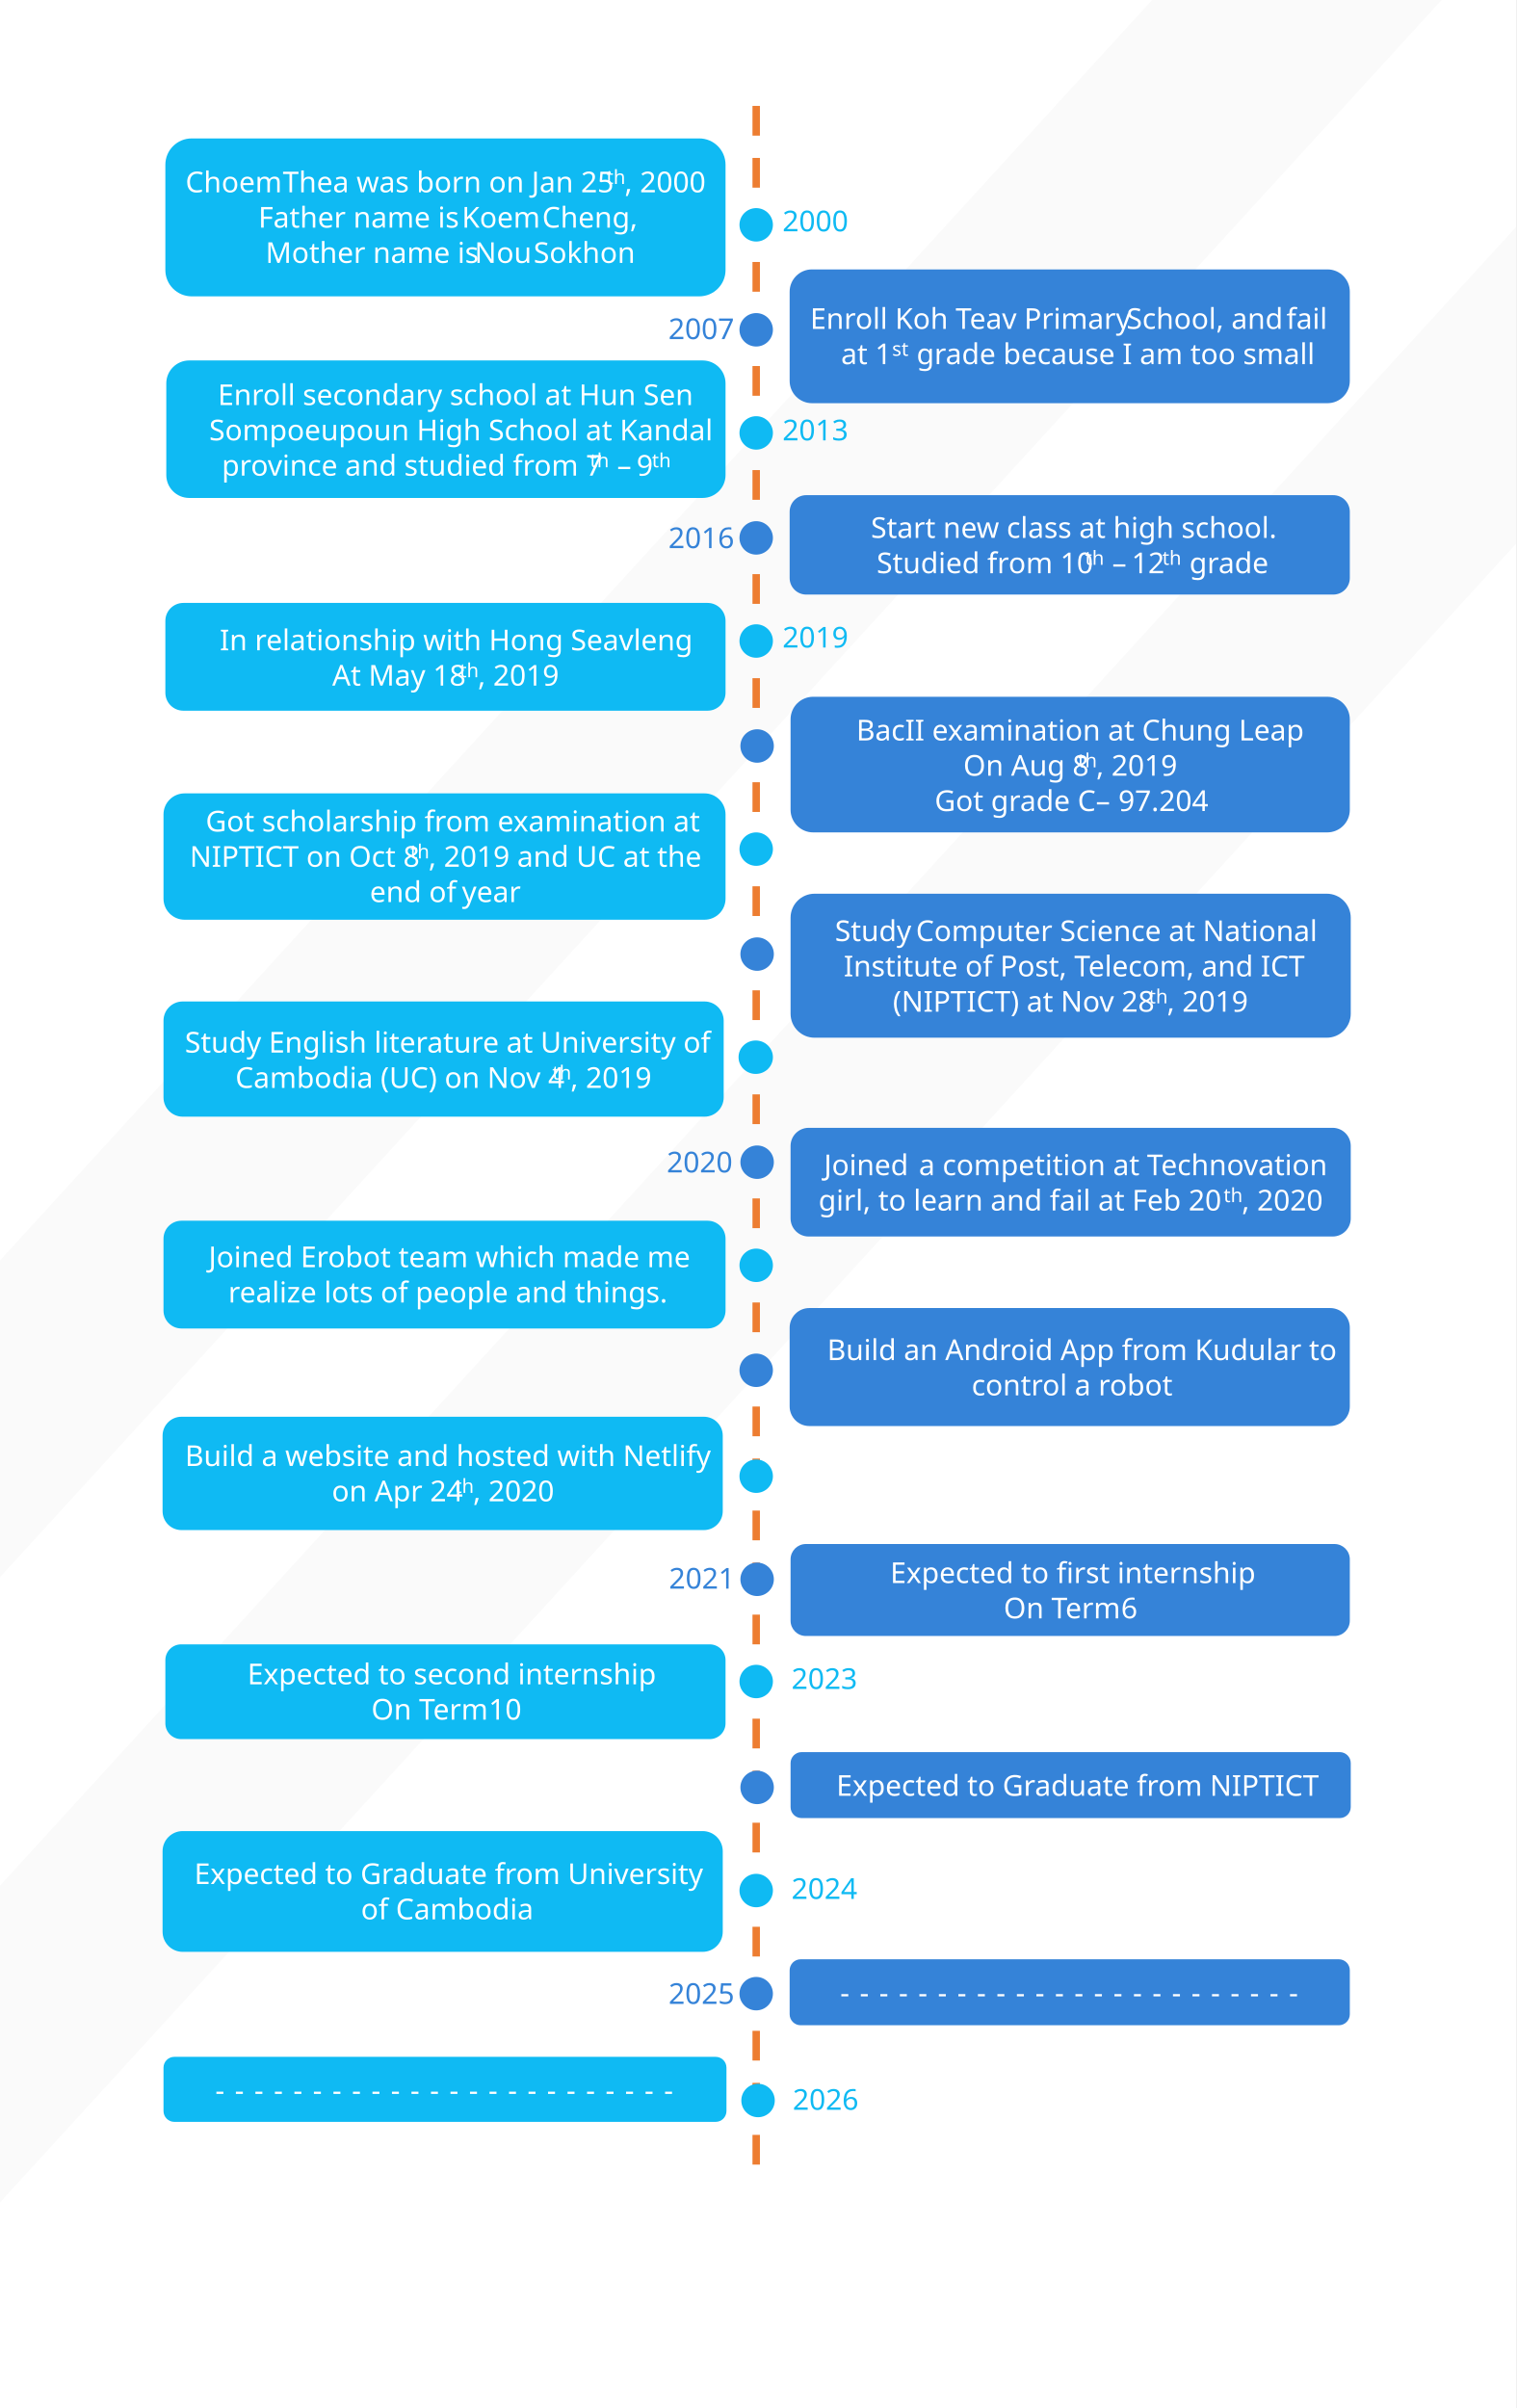
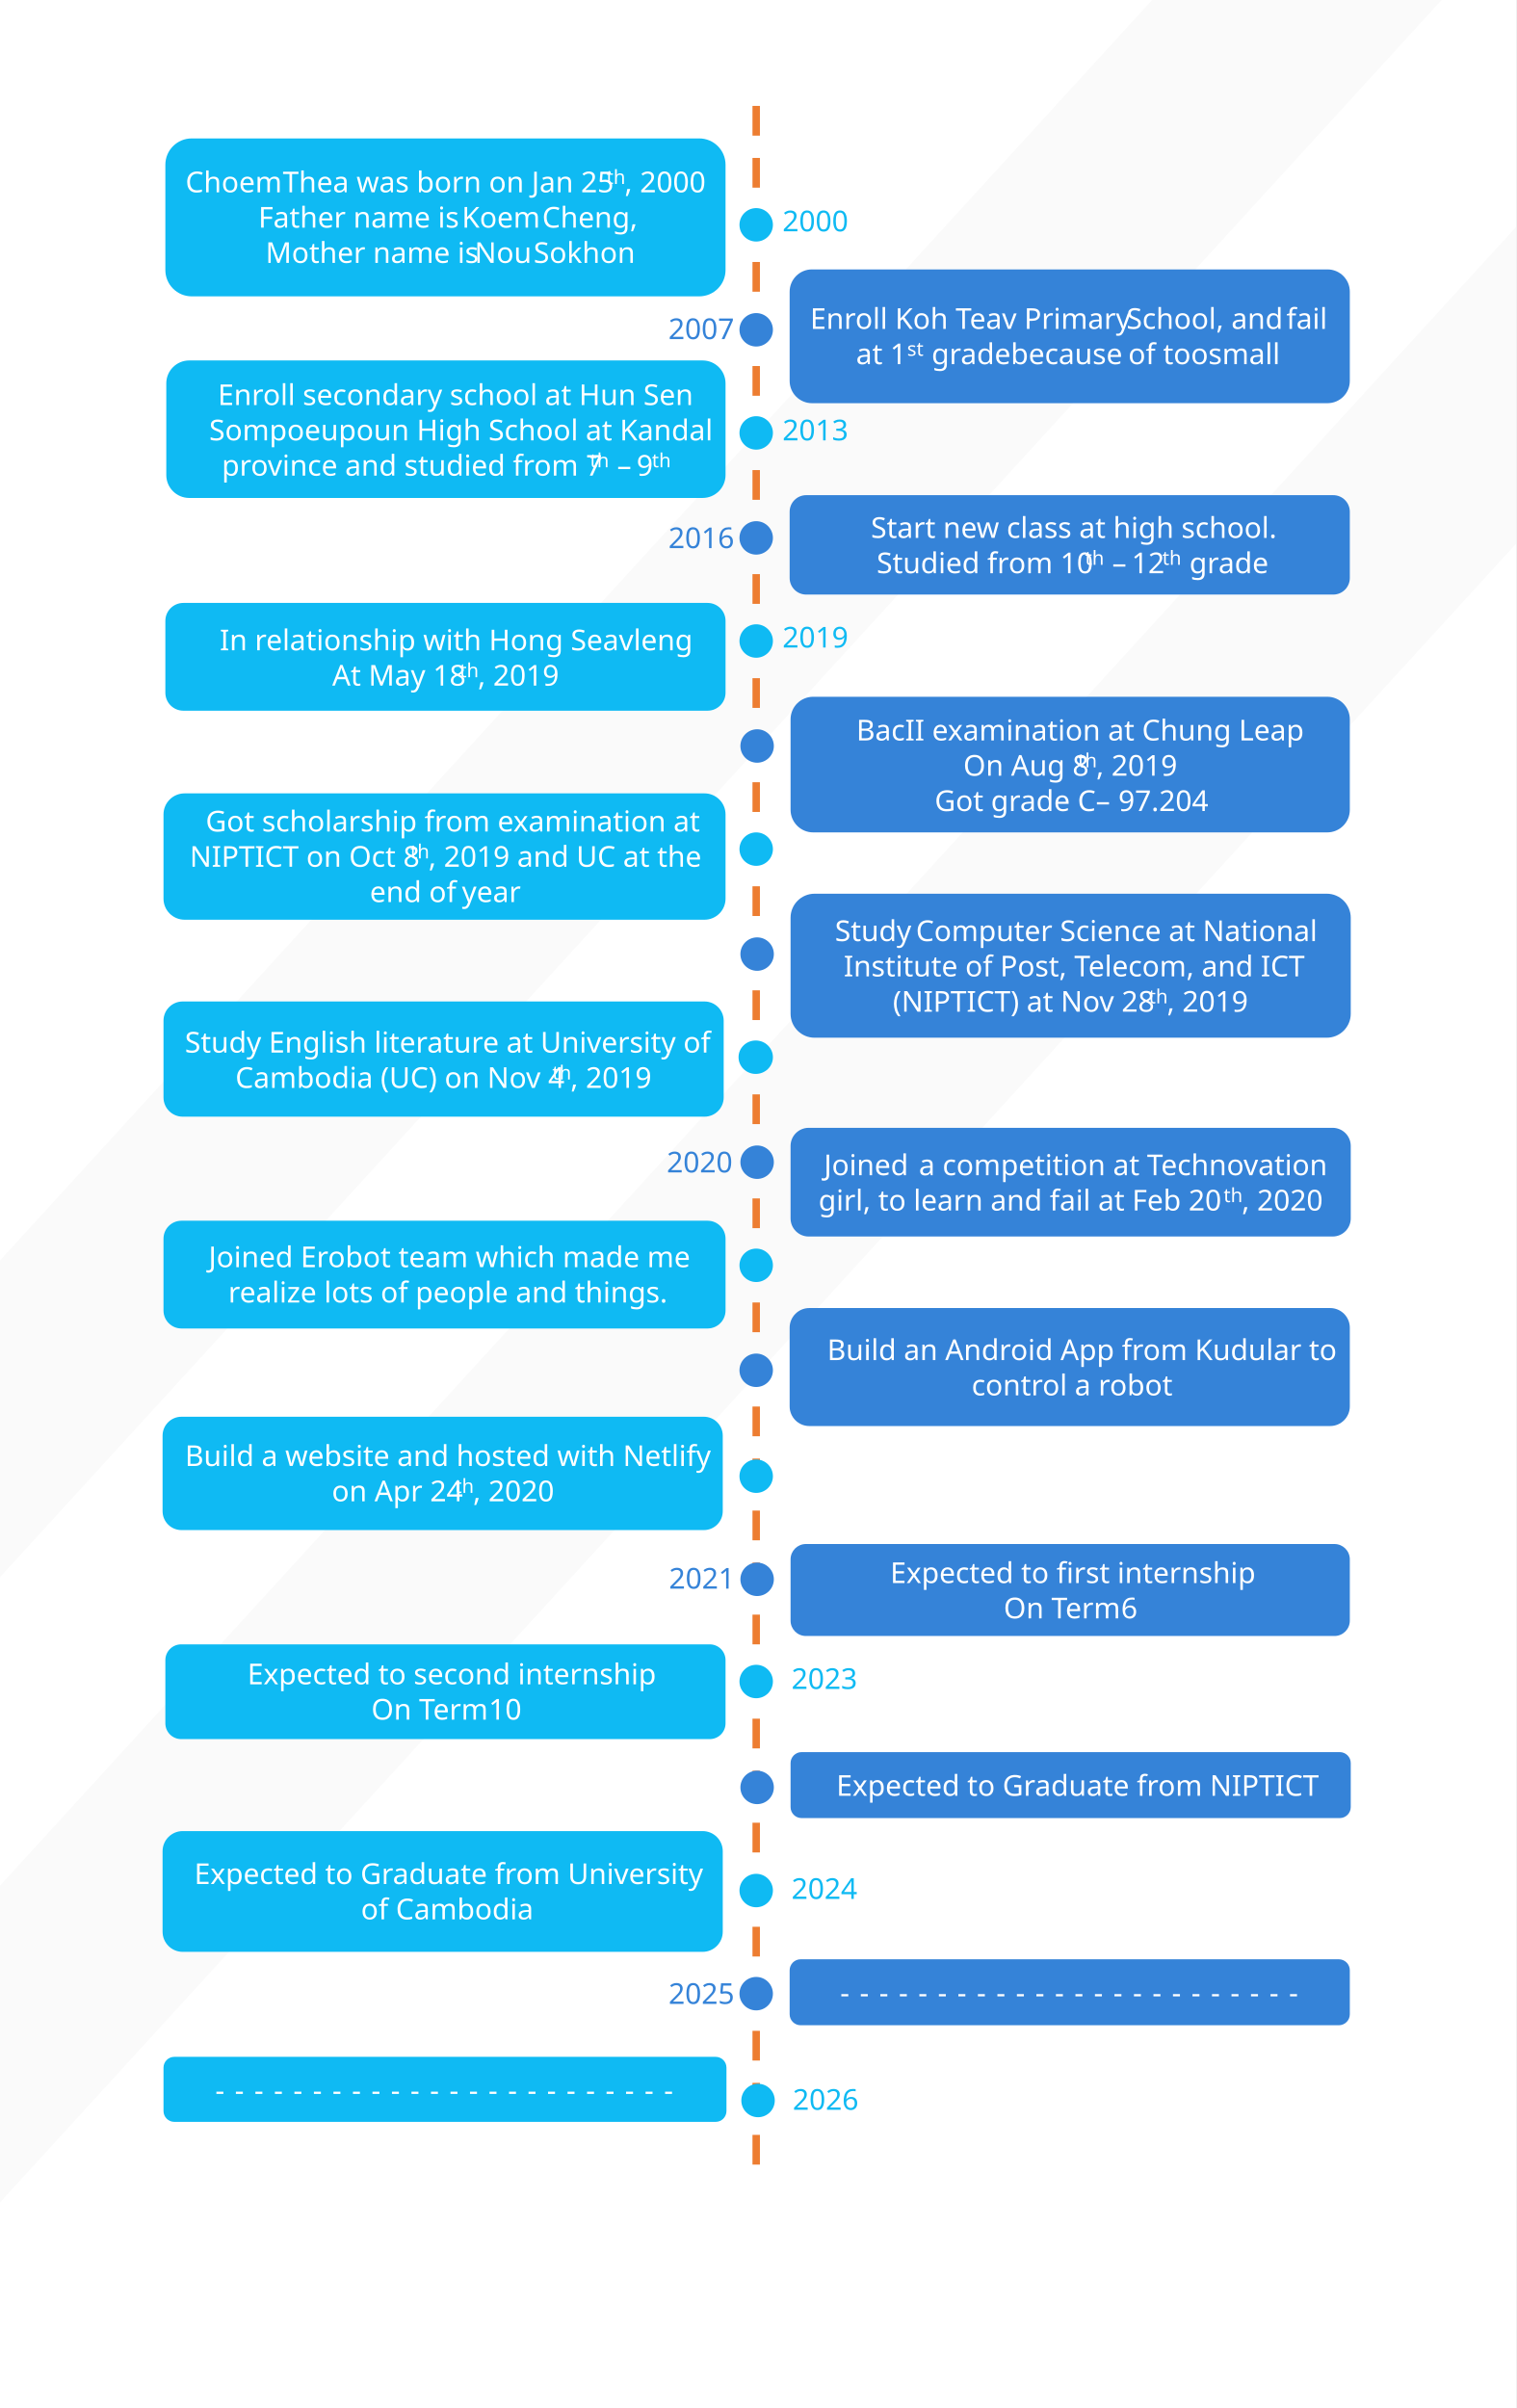
<svg xmlns="http://www.w3.org/2000/svg" width="1632" height="2592" overflow="hidden">
  <defs>
    <clipPath id="clip0">
      <path d="M0 0 1632 0 1632 2592 0 2592Z" fill-rule="evenodd" clip-rule="evenodd" />
    </clipPath>
  </defs>
  <g clip-path="url(#clip0)">
    <rect x="0" y="0" width="1632" height="2592" fill="#FFFFFF" />
    <path d="M2245.05-85.427-485.741 2902.15-655.551 2746.93 2075.24-240.642Z" fill="#000000" fill-rule="evenodd" fill-opacity="0.02" />
    <path d="M1979.57-467.973-751.228 2519.6-921.024 2364.4 1809.77-623.176Z" fill="#000000" fill-rule="evenodd" fill-opacity="0.02" />
    <path d="M814 114 814 2344.69" stroke="#ED7D31" stroke-width="8" stroke-miterlimit="8" stroke-dasharray="32 24" fill="none" fill-rule="evenodd" />
    <path d="M796 242C796 232.059 804.059 224 814 224 823.941 224 832 232.059 832 242 832 251.941 823.941 260 814 260 804.059 260 796 251.941 796 242Z" fill="#0FBAF3" fill-rule="evenodd" />
    <text fill="#0FBAF3" font-family="Trebuchet MS,Trebuchet MS_MSFontService,sans-serif" font-weight="400" font-size="31" transform="translate(842.242 249)">2000</text>
    <path d="M178 177.334C178 161.686 190.686 149 206.334 149L752.666 149C768.314 149 781 161.686 781 177.334L781 290.666C781 306.314 768.314 319 752.666 319L206.334 319C190.686 319 178 306.314 178 290.666Z" fill="#0FBAF3" fill-rule="evenodd" />
    <text fill="#FFFFFF" font-family="Trebuchet MS,Trebuchet MS_MSFontService,sans-serif" font-weight="400" font-size="31" transform="translate(199.627 207)">Choem<tspan x="104.767" y="0">Thea was born on Jan 25</tspan>
      <tspan font-size="21" x="453.1" y="-9">th</tspan>
      <tspan x="472.767" y="0">, 2000</tspan>
      <tspan x="78.453" y="38">Father name is </tspan>
      <tspan x="297.453" y="38">Koem</tspan>
      <tspan x="383.973" y="38">Cheng,</tspan>
      <tspan x="86.213" y="76">Mother name is </tspan>
      <tspan x="311.213" y="76">Nou</tspan>
      <tspan x="374.713" y="76">Sokhon</tspan>
    </text>
    <path d="M796 355C796 345.059 804.059 337 814 337 823.941 337 832 345.059 832 355 832 364.941 823.941 373 814 373 804.059 373 796 364.941 796 355Z" fill="#3583D8" fill-rule="evenodd" />
    <text fill="#3583D8" font-family="Trebuchet MS,Trebuchet MS_MSFontService,sans-serif" font-weight="400" font-size="31" transform="translate(719.466 365)">2007</text>
    <path d="M850 314.001C850 300.745 860.745 290 874.001 290L1429 290C1442.25 290 1453 300.745 1453 314.001L1453 409.999C1453 423.255 1442.25 434 1429 434L874.001 434C860.745 434 850 423.255 850 409.999Z" fill="#3583D8" fill-rule="evenodd" />
    <text fill="#FFFFFF" font-family="Trebuchet MS,Trebuchet MS_MSFontService,sans-serif" font-weight="400" font-size="31" transform="translate(872.092 354)">Enroll Koh Teav Primary <tspan x="340.42" y="0">School</tspan>, and <tspan x="512.587" y="0">fail </tspan>
-       <tspan x="33.207" y="38">at 1</tspan>
-       <tspan font-size="21" x="88.207" y="29">st</tspan>
-       <tspan x="114.54" y="38">grade because I am too small</tspan>
-     </text>
+       <tspan x="49.373" y="38">at 1</tspan>
+       <tspan font-size="21" x="104.373" y="29">st</tspan>
+       <tspan x="130.707" y="38">grade </tspan>because <tspan x="342.373" y="38">of too </tspan>small</text>
    <path d="M796 466C796 456.059 804.059 448 814 448 823.941 448 832 456.059 832 466 832 475.941 823.941 484 814 484 804.059 484 796 475.941 796 466Z" fill="#0FBAF3" fill-rule="evenodd" />
    <text fill="#0FBAF3" font-family="Trebuchet MS,Trebuchet MS_MSFontService,sans-serif" font-weight="400" font-size="31" transform="translate(842.242 474)">2013</text>
    <path d="M179 412.667C179 399.044 190.044 388 203.667 388L756.333 388C769.956 388 781 399.044 781 412.667L781 511.333C781 524.956 769.956 536 756.333 536L203.667 536C190.044 536 179 524.956 179 511.333Z" fill="#0FBAF3" fill-rule="evenodd" />
    <text fill="#FFFFFF" font-family="Trebuchet MS,Trebuchet MS_MSFontService,sans-serif" font-weight="400" font-size="31" transform="translate(234.472 436)">Enroll secondary school at Hun Sen <tspan x="-9.333" y="38">Sompoeupoun High School at Kandal </tspan>
      <tspan x="4.247" y="76">province and studied from 7</tspan>
      <tspan font-size="21" x="400.58" y="67">th</tspan>
      <tspan x="429.747" y="76">–</tspan>
      <tspan x="450.747" y="76">9</tspan>
      <tspan font-size="21" x="467.247" y="67">th</tspan>
    </text>
    <path d="M796 579C796 569.059 804.059 561 814 561 823.941 561 832 569.059 832 579 832 588.941 823.941 597 814 597 804.059 597 796 588.941 796 579Z" fill="#3583D8" fill-rule="evenodd" />
    <text fill="#3583D8" font-family="Trebuchet MS,Trebuchet MS_MSFontService,sans-serif" font-weight="400" font-size="31" transform="translate(719.466 590)">2016</text>
    <path d="M850 550.834C850 540.984 857.984 533 867.833 533L1435.17 533C1445.02 533 1453 540.984 1453 550.834L1453 622.166C1453 632.016 1445.02 640 1435.17 640L867.833 640C857.984 640 850 632.016 850 622.166Z" fill="#3583D8" fill-rule="evenodd" />
    <text fill="#FFFFFF" font-family="Trebuchet MS,Trebuchet MS_MSFontService,sans-serif" font-weight="400" font-size="31" transform="translate(937.469 579)">Start new class at high school.<tspan x="6.167" y="38">Studied from 10</tspan>
      <tspan font-size="21" x="230.5" y="29">th</tspan>
      <tspan x="259.667" y="38">–</tspan>
      <tspan x="280.667" y="38">12</tspan>
      <tspan font-size="21" x="313.667" y="29">th</tspan>
      <tspan x="342.833" y="38">grade</tspan>
    </text>
    <path d="M797 803C797 793.059 805.059 785 815 785 824.941 785 833 793.059 833 803 833 812.941 824.941 821 815 821 805.059 821 797 812.941 797 803Z" fill="#3583D8" fill-rule="evenodd" />
    <path d="M851 774.334C851 760.895 861.894 750 875.333 750L1428.67 750C1442.11 750 1453 760.895 1453 774.334L1453 871.666C1453 885.105 1442.11 896 1428.67 896L875.333 896C861.894 896 851 885.105 851 871.666Z" fill="#3583D8" fill-rule="evenodd" />
    <text fill="#FFFFFF" font-family="Trebuchet MS,Trebuchet MS_MSFontService,sans-serif" font-weight="400" font-size="31" transform="translate(921.778 797)">BacII examination at Chung Leap <tspan x="115.113" y="38">On Aug 8</tspan>
      <tspan font-size="21" x="238.553" y="29">th</tspan>
      <tspan x="258.22" y="38">, 2019</tspan>
      <tspan x="84.333" y="76">Got grade C </tspan>–<tspan x="282" y="76">97.204</tspan>
    </text>
    <path d="M797 1027C797 1017.06 805.059 1009 815 1009 824.941 1009 833 1017.06 833 1027 833 1036.94 824.941 1045 815 1045 805.059 1045 797 1036.94 797 1027Z" fill="#3583D8" fill-rule="evenodd" />
    <path d="M851 987.834C851 973.566 862.566 962 876.834 962L1428.17 962C1442.43 962 1454 973.566 1454 987.834L1454 1091.17C1454 1105.43 1442.43 1117 1428.17 1117L876.834 1117C862.566 1117 851 1105.43 851 1091.17Z" fill="#3583D8" fill-rule="evenodd" />
    <text fill="#FFFFFF" font-family="Trebuchet MS,Trebuchet MS_MSFontService,sans-serif" font-weight="400" font-size="31" transform="translate(898.728 1013)">Study <tspan x="87.167" y="0">Computer Science at National </tspan>
      <tspan x="9.5" y="38">Institute of Post, Telecom, and ICT </tspan>
      <tspan x="62.333" y="76">(NIPTICT) at Nov 28</tspan>
      <tspan font-size="21" x="337.833" y="67">th</tspan>
      <tspan x="357.5" y="76">, 2019</tspan>
    </text>
    <path d="M797 1251C797 1241.06 805.059 1233 815 1233 824.941 1233 833 1241.06 833 1251 833 1260.94 824.941 1269 815 1269 805.059 1269 797 1260.94 797 1251Z" fill="#3583D8" fill-rule="evenodd" />
    <text fill="#3583D8" font-family="Trebuchet MS,Trebuchet MS_MSFontService,sans-serif" font-weight="400" font-size="31" transform="translate(717.678 1262)">2020</text>
    <path d="M851 1233.5C851 1222.73 859.731 1214 870.501 1214L1434.5 1214C1445.27 1214 1454 1222.73 1454 1233.5L1454 1311.5C1454 1322.27 1445.27 1331 1434.5 1331L870.501 1331C859.731 1331 851 1322.27 851 1311.5Z" fill="#3583D8" fill-rule="evenodd" />
    <text fill="#FFFFFF" font-family="Trebuchet MS,Trebuchet MS_MSFontService,sans-serif" font-weight="400" font-size="31" transform="translate(886.908 1265)">Joined <tspan x="102.167" y="0">a competition at Technovation </tspan>
      <tspan x="-5.82" y="38">girl, to learn and fail at Feb 20</tspan>
      <tspan font-size="21" x="430.18" y="29">th</tspan>
      <tspan x="449.847" y="38">, 2020</tspan>
    </text>
    <path d="M796 1475C796 1465.06 804.059 1457 814 1457 823.941 1457 832 1465.06 832 1475 832 1484.94 823.941 1493 814 1493 804.059 1493 796 1484.94 796 1475Z" fill="#3583D8" fill-rule="evenodd" />
    <path d="M850 1429.17C850 1417.48 859.477 1408 871.167 1408L1431.83 1408C1443.52 1408 1453 1417.48 1453 1429.17L1453 1513.83C1453 1525.52 1443.52 1535 1431.83 1535L871.167 1535C859.477 1535 850 1525.52 850 1513.83Z" fill="#3583D8" fill-rule="evenodd" />
    <text fill="#FFFFFF" font-family="Trebuchet MS,Trebuchet MS_MSFontService,sans-serif" font-weight="400" font-size="31" transform="translate(890.411 1464)">Build an Android App from Kudular to <tspan x="155.453" y="38">control a robot</tspan>
    </text>
    <path d="M797 1700C797 1690.06 805.059 1682 815 1682 824.941 1682 833 1690.06 833 1700 833 1709.94 824.941 1718 815 1718 805.059 1718 797 1709.94 797 1700Z" fill="#3583D8" fill-rule="evenodd" />
    <text fill="#3583D8" font-family="Trebuchet MS,Trebuchet MS_MSFontService,sans-serif" font-weight="400" font-size="31" transform="translate(720.095 1710)">2021</text>
    <path d="M851 1678.5C851 1669.39 858.387 1662 867.5 1662L1436.5 1662C1445.61 1662 1453 1669.39 1453 1678.5L1453 1744.5C1453 1753.61 1445.61 1761 1436.5 1761L867.5 1761C858.387 1761 851 1753.61 851 1744.5Z" fill="#3583D8" fill-rule="evenodd" />
    <text fill="#FFFFFF" font-family="Trebuchet MS,Trebuchet MS_MSFontService,sans-serif" font-weight="400" font-size="31" transform="translate(958.283 1704)">Expected to first internship<tspan x="122.067" y="38">On Term </tspan>
      <tspan x="248.433" y="38">6</tspan>
    </text>
    <path d="M797 1924C797 1914.06 805.059 1906 815 1906 824.941 1906 833 1914.06 833 1924 833 1933.94 824.941 1942 815 1942 805.059 1942 797 1933.94 797 1924Z" fill="#3583D8" fill-rule="evenodd" />
    <path d="M851 1897.83C851 1891.3 856.298 1886 862.834 1886L1442.17 1886C1448.7 1886 1454 1891.3 1454 1897.83L1454 1945.17C1454 1951.7 1448.7 1957 1442.17 1957L862.834 1957C856.298 1957 851 1951.7 851 1945.17Z" fill="#3583D8" fill-rule="evenodd" />
    <text fill="#FFFFFF" font-family="Trebuchet MS,Trebuchet MS_MSFontService,sans-serif" font-weight="400" font-size="31" transform="translate(900.29 1933)">Expected to Graduate from NIPTICT</text>
    <path d="M796 690C796 680.059 804.059 672 814 672 823.941 672 832 680.059 832 690 832 699.941 823.941 708 814 708 804.059 708 796 699.941 796 690Z" fill="#0FBAF3" fill-rule="evenodd" />
    <text fill="#0FBAF3" font-family="Trebuchet MS,Trebuchet MS_MSFontService,sans-serif" font-weight="400" font-size="31" transform="translate(842.242 697)">2019</text>
    <path d="M178 668.334C178 657.656 186.656 649 197.334 649L761.666 649C772.344 649 781 657.656 781 668.334L781 745.666C781 756.344 772.344 765 761.666 765L197.334 765C186.656 765 178 756.344 178 745.666Z" fill="#0FBAF3" fill-rule="evenodd" />
    <text fill="#FFFFFF" font-family="Trebuchet MS,Trebuchet MS_MSFontService,sans-serif" font-weight="400" font-size="31" transform="translate(236.51 700)">In relationship with Hong Seavleng <tspan x="121.087" y="38">At May 18</tspan>
      <tspan font-size="21" x="258.253" y="29">th</tspan>
      <tspan x="277.92" y="38">, 2019</tspan>
    </text>
    <path d="M796 914C796 904.059 804.059 896 814 896 823.941 896 832 904.059 832 914 832 923.941 823.941 932 814 932 804.059 932 796 923.941 796 914Z" fill="#0FBAF3" fill-rule="evenodd" />
    <path d="M176 876.667C176 864.148 186.148 854 198.667 854L758.333 854C770.852 854 781 864.148 781 876.667L781 967.333C781 979.852 770.852 990 758.333 990L198.667 990C186.148 990 176 979.852 176 967.333Z" fill="#0FBAF3" fill-rule="evenodd" />
    <text fill="#FFFFFF" font-family="Trebuchet MS,Trebuchet MS_MSFontService,sans-serif" font-weight="400" font-size="31" transform="translate(221.358 895)">Got scholarship from examination at <tspan x="-17.133" y="38">NIPTICT on Oct 8</tspan>
      <tspan font-size="21" x="220.3" y="29">th</tspan>
      <tspan x="239.967" y="38">, 2019 and UC at the </tspan>
      <tspan x="176.667" y="76">end of </tspan>
      <tspan x="275.833" y="76">year </tspan>
    </text>
    <path d="M795 1138C795 1128.06 803.283 1120 813.5 1120 823.717 1120 832 1128.06 832 1138 832 1147.94 823.717 1156 813.5 1156 803.283 1156 795 1147.94 795 1138Z" fill="#0FBAF3" fill-rule="evenodd" />
    <path d="M176 1098.67C176 1087.25 185.253 1078 196.667 1078L758.333 1078C769.747 1078 779 1087.25 779 1098.67L779 1181.33C779 1192.75 769.747 1202 758.333 1202L196.667 1202C185.253 1202 176 1192.75 176 1181.33Z" fill="#0FBAF3" fill-rule="evenodd" />
    <text fill="#FFFFFF" font-family="Trebuchet MS,Trebuchet MS_MSFontService,sans-serif" font-weight="400" font-size="31" transform="translate(198.975 1133)">Study English literature at University of <tspan x="54.333" y="38">Cambodia (UC) on Nov 4</tspan>
      <tspan font-size="21" x="395.5" y="29">th</tspan>
      <tspan x="415.167" y="38">, 2019</tspan>
    </text>
    <path d="M796 1810C796 1800.06 804.059 1792 814 1792 823.941 1792 832 1800.06 832 1810 832 1819.94 823.941 1828 814 1828 804.059 1828 796 1819.94 796 1810Z" fill="#0FBAF3" fill-rule="evenodd" />
    <path d="M178 1787C178 1777.61 185.611 1770 195.001 1770L763.999 1770C773.389 1770 781 1777.61 781 1787L781 1855C781 1864.39 773.389 1872 763.999 1872L195.001 1872C185.611 1872 178 1864.39 178 1855Z" fill="#0FBAF3" fill-rule="evenodd" />
    <text fill="#FFFFFF" font-family="Trebuchet MS,Trebuchet MS_MSFontService,sans-serif" font-weight="400" font-size="31" transform="translate(266.323 1813)">Expected to second internship<tspan x="133.32" y="38">On Term </tspan>
      <tspan x="259.687" y="38">10</tspan>
    </text>
    <path d="M796 1362C796 1352.06 804.059 1344 814 1344 823.941 1344 832 1352.06 832 1362 832 1371.94 823.941 1380 814 1380 804.059 1380 796 1371.94 796 1362Z" fill="#0FBAF3" fill-rule="evenodd" />
    <path d="M176 1333.33C176 1322.66 184.656 1314 195.334 1314L761.666 1314C772.344 1314 781 1322.66 781 1333.33L781 1410.67C781 1421.34 772.344 1430 761.666 1430L195.334 1430C184.656 1430 176 1421.34 176 1410.67Z" fill="#0FBAF3" fill-rule="evenodd" />
    <text fill="#FFFFFF" font-family="Trebuchet MS,Trebuchet MS_MSFontService,sans-serif" font-weight="400" font-size="31" transform="translate(224.524 1364)">Joined Erobot<tspan x="204.333" y="0">team which made me </tspan>
      <tspan x="21.167" y="38">realize lots of people and things.</tspan>
    </text>
    <path d="M796 1589C796 1579.06 804.059 1571 814 1571 823.941 1571 832 1579.06 832 1589 832 1598.94 823.941 1607 814 1607 804.059 1607 796 1598.94 796 1589Z" fill="#0FBAF3" fill-rule="evenodd" />
    <path d="M175 1545.33C175 1534.1 184.104 1525 195.333 1525L757.667 1525C768.896 1525 778 1534.1 778 1545.33L778 1626.67C778 1637.9 768.896 1647 757.667 1647L195.333 1647C184.104 1647 175 1637.9 175 1626.67Z" fill="#0FBAF3" fill-rule="evenodd" />
    <text fill="#FFFFFF" font-family="Trebuchet MS,Trebuchet MS_MSFontService,sans-serif" font-weight="400" font-size="31" transform="translate(199.13 1578)">Build a website and hosted with Netlify <tspan x="158.027" y="38">on Apr 24</tspan>
      <tspan font-size="21" x="290.467" y="29">th</tspan>
      <tspan x="310.133" y="38">, 2020</tspan>
    </text>
    <path d="M796 2146C796 2136.06 804.059 2128 814 2128 823.941 2128 832 2136.06 832 2146 832 2155.94 823.941 2164 814 2164 804.059 2164 796 2155.94 796 2146Z" fill="#3583D8" fill-rule="evenodd" />
    <text fill="#3583D8" font-family="Trebuchet MS,Trebuchet MS_MSFontService,sans-serif" font-weight="400" font-size="31" transform="translate(719.647 2157)">2025</text>
    <path d="M850 2120.83C850 2114.3 855.298 2109 861.834 2109L1441.17 2109C1447.7 2109 1453 2114.3 1453 2120.83L1453 2168.17C1453 2174.7 1447.7 2180 1441.17 2180L861.834 2180C855.298 2180 850 2174.7 850 2168.17Z" fill="#3583D8" fill-rule="evenodd" />
    <text fill="#FFFFFF" font-family="Trebuchet MS,Trebuchet MS_MSFontService,sans-serif" font-weight="400" font-size="31" transform="translate(904.4 2156)">-<tspan x="21" y="0">-</tspan>
      <tspan x="42" y="0">-</tspan>
      <tspan x="63" y="0">-</tspan>
      <tspan x="84" y="0">-</tspan>
      <tspan x="105" y="0">-</tspan>
      <tspan x="126" y="0">-</tspan>
      <tspan x="147" y="0">-</tspan>
      <tspan x="168" y="0">-</tspan>
      <tspan x="189" y="0">-</tspan>
      <tspan x="210" y="0">-</tspan>
      <tspan x="231" y="0">-</tspan>
      <tspan x="252" y="0">-</tspan>
      <tspan x="273" y="0">-</tspan>
      <tspan x="294" y="0">-</tspan>
      <tspan x="315" y="0">-</tspan>
      <tspan x="336" y="0">-</tspan>
      <tspan x="357" y="0">-</tspan>
      <tspan x="378" y="0">-</tspan>
      <tspan x="399" y="0">-</tspan>
      <tspan x="420" y="0">-</tspan>
      <tspan x="441" y="0">-</tspan>
      <tspan x="462" y="0">-</tspan>
      <tspan x="483" y="0">-</tspan>
      <tspan fill="#0FBAF3" x="-52.461" y="-338">2023</tspan>
    </text>
    <path d="M796 2035C796 2025.06 804.059 2017 814 2017 823.941 2017 832 2025.06 832 2035 832 2044.94 823.941 2053 814 2053 804.059 2053 796 2044.94 796 2035Z" fill="#0FBAF3" fill-rule="evenodd" />
    <path d="M175 1992.67C175 1980.7 184.701 1971 196.667 1971L756.333 1971C768.299 1971 778 1980.7 778 1992.67L778 2079.33C778 2091.3 768.299 2101 756.333 2101L196.667 2101C184.701 2101 175 2091.3 175 2079.33Z" fill="#0FBAF3" fill-rule="evenodd" />
    <text fill="#FFFFFF" font-family="Trebuchet MS,Trebuchet MS_MSFontService,sans-serif" font-weight="400" font-size="31" transform="translate(209.13 2028)">Expected to Graduate from University <tspan x="179.413" y="38">of Cambodia</tspan>
      <tspan fill="#0FBAF3" x="642.81" y="16">2024</tspan>
    </text>
    <path d="M798 2261C798 2251.06 806.059 2243 816 2243 825.941 2243 834 2251.06 834 2261 834 2270.94 825.941 2279 816 2279 806.059 2279 798 2270.94 798 2261Z" fill="#0FBAF3" fill-rule="evenodd" />
    <path d="M176 2225.67C176 2219.22 181.223 2214 187.667 2214L770.333 2214C776.777 2214 782 2219.22 782 2225.67L782 2272.33C782 2278.78 776.777 2284 770.333 2284L187.667 2284C181.223 2284 176 2278.78 176 2272.33Z" fill="#0FBAF3" fill-rule="evenodd" />
    <text fill="#FFFFFF" font-family="Trebuchet MS,Trebuchet MS_MSFontService,sans-serif" font-weight="400" font-size="31" transform="translate(231.691 2261)">-<tspan x="21" y="0">-</tspan>
      <tspan x="42" y="0">-</tspan>
      <tspan x="63" y="0">-</tspan>
      <tspan x="84" y="0">-</tspan>
      <tspan x="105" y="0">-</tspan>
      <tspan x="126" y="0">-</tspan>
      <tspan x="147" y="0">-</tspan>
      <tspan x="168" y="0">-</tspan>
      <tspan x="189" y="0">-</tspan>
      <tspan x="210" y="0">-</tspan>
      <tspan x="231" y="0">-</tspan>
      <tspan x="252" y="0">-</tspan>
      <tspan x="273" y="0">-</tspan>
      <tspan x="294" y="0">-</tspan>
      <tspan x="315" y="0">-</tspan>
      <tspan x="336" y="0">-</tspan>
      <tspan x="357" y="0">-</tspan>
      <tspan x="378" y="0">-</tspan>
      <tspan x="399" y="0">-</tspan>
      <tspan x="420" y="0">-</tspan>
      <tspan x="441" y="0">-</tspan>
      <tspan x="462" y="0">-</tspan>
      <tspan x="483" y="0">-</tspan>
      <tspan fill="#0FBAF3" x="621.582" y="10">2026</tspan>
    </text>
  </g>
</svg>
